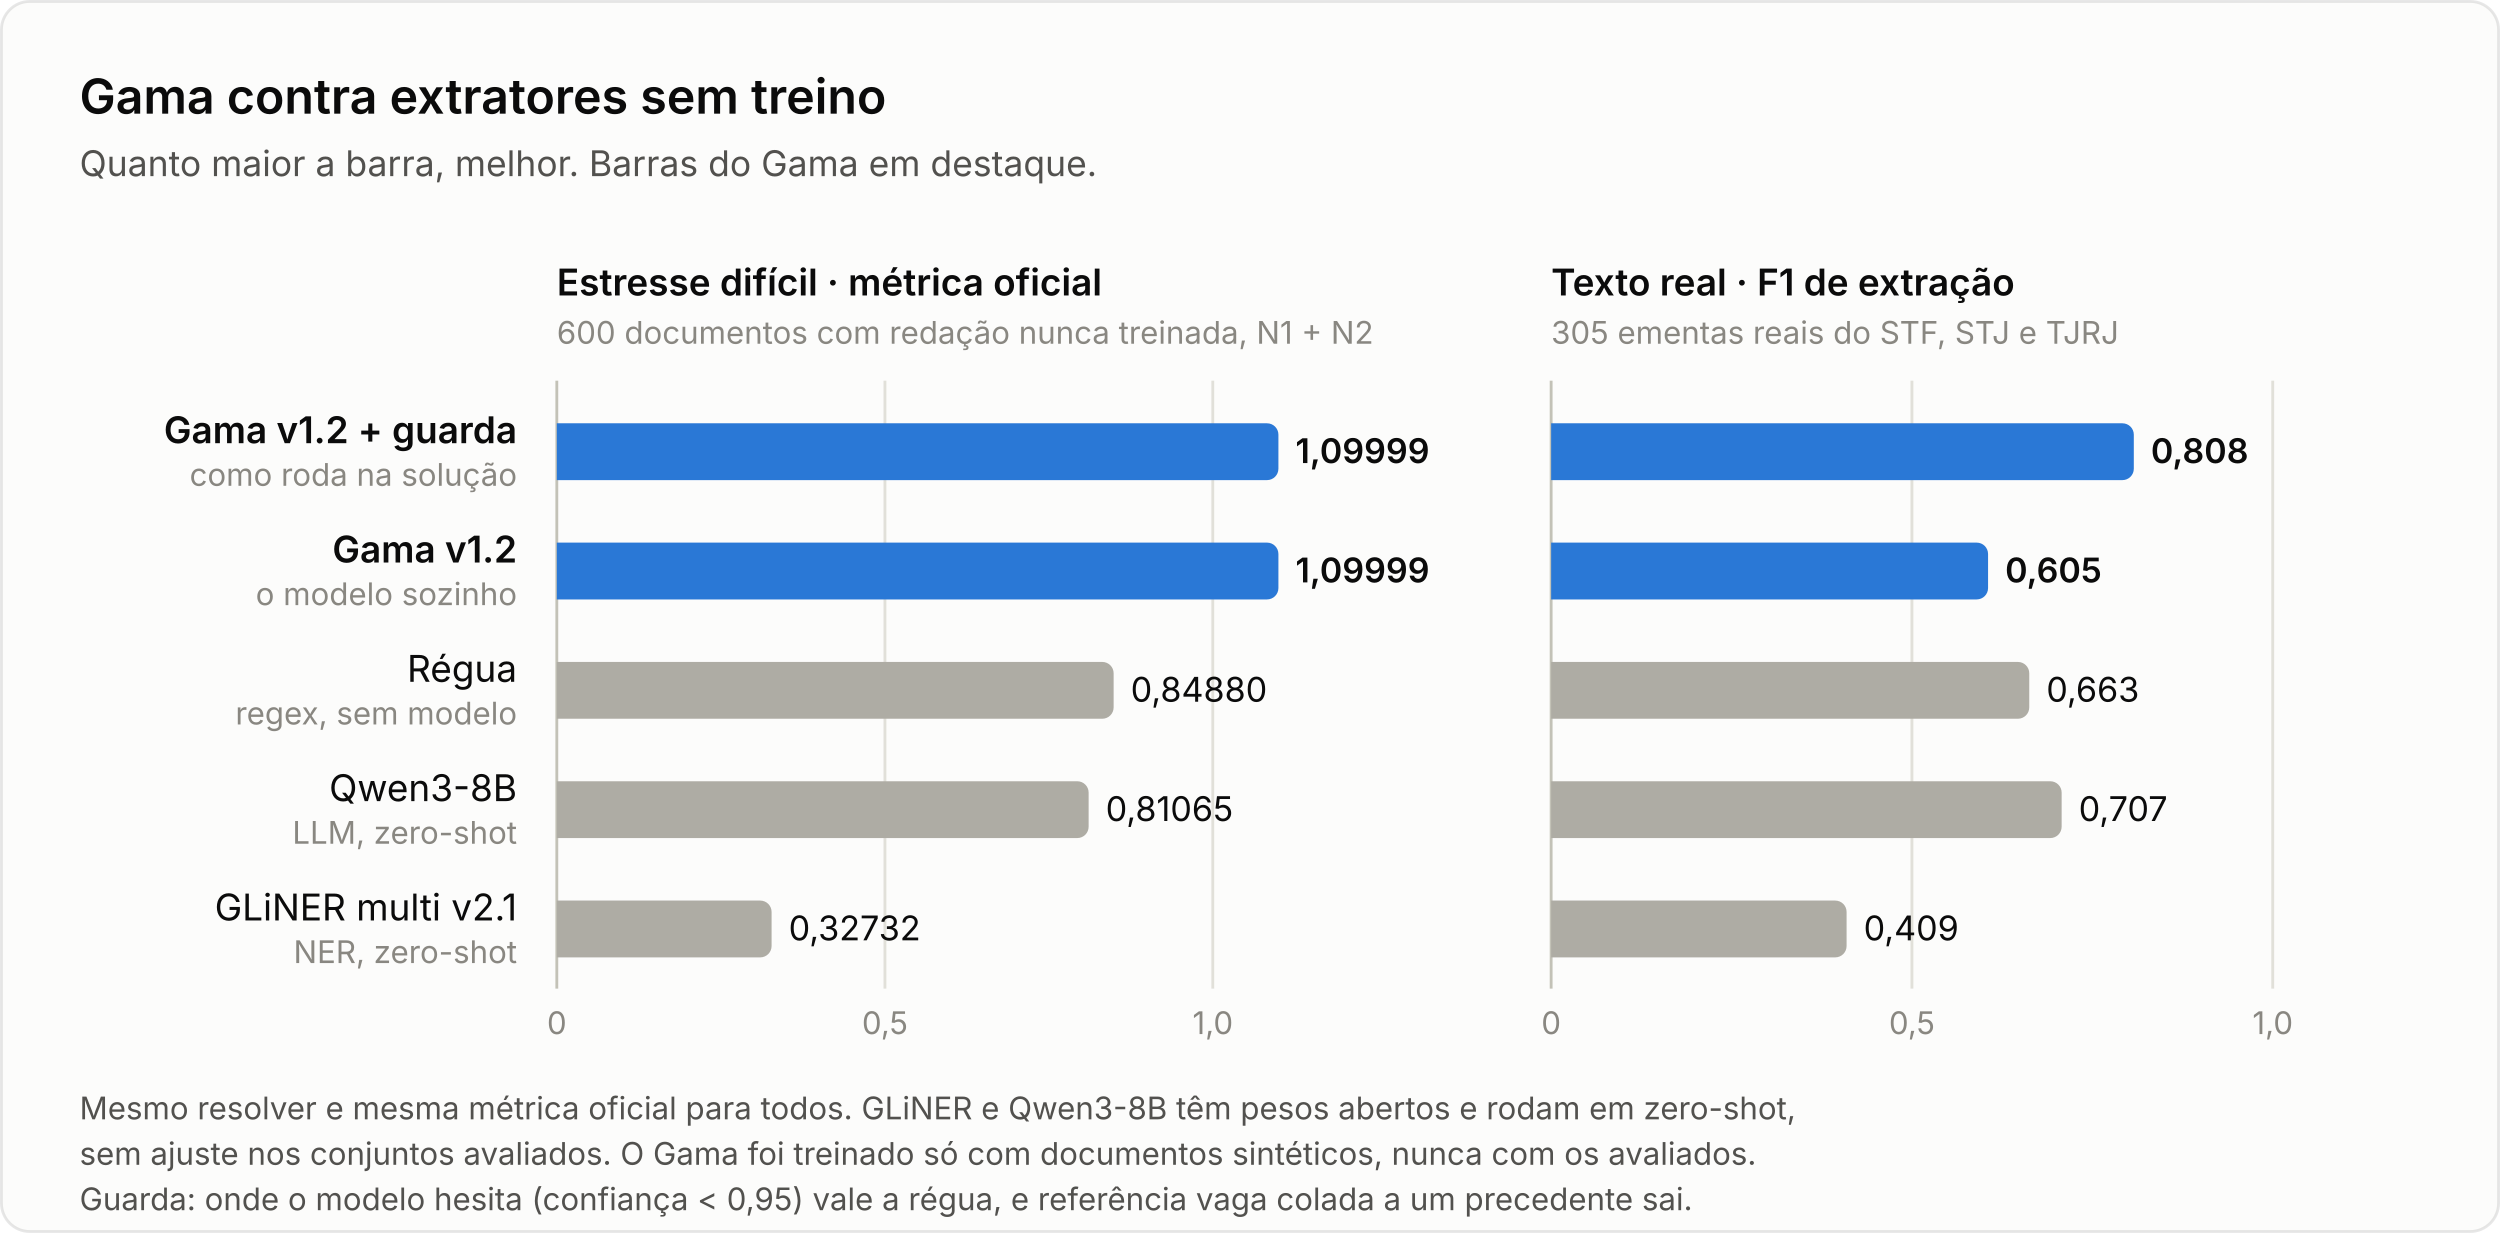
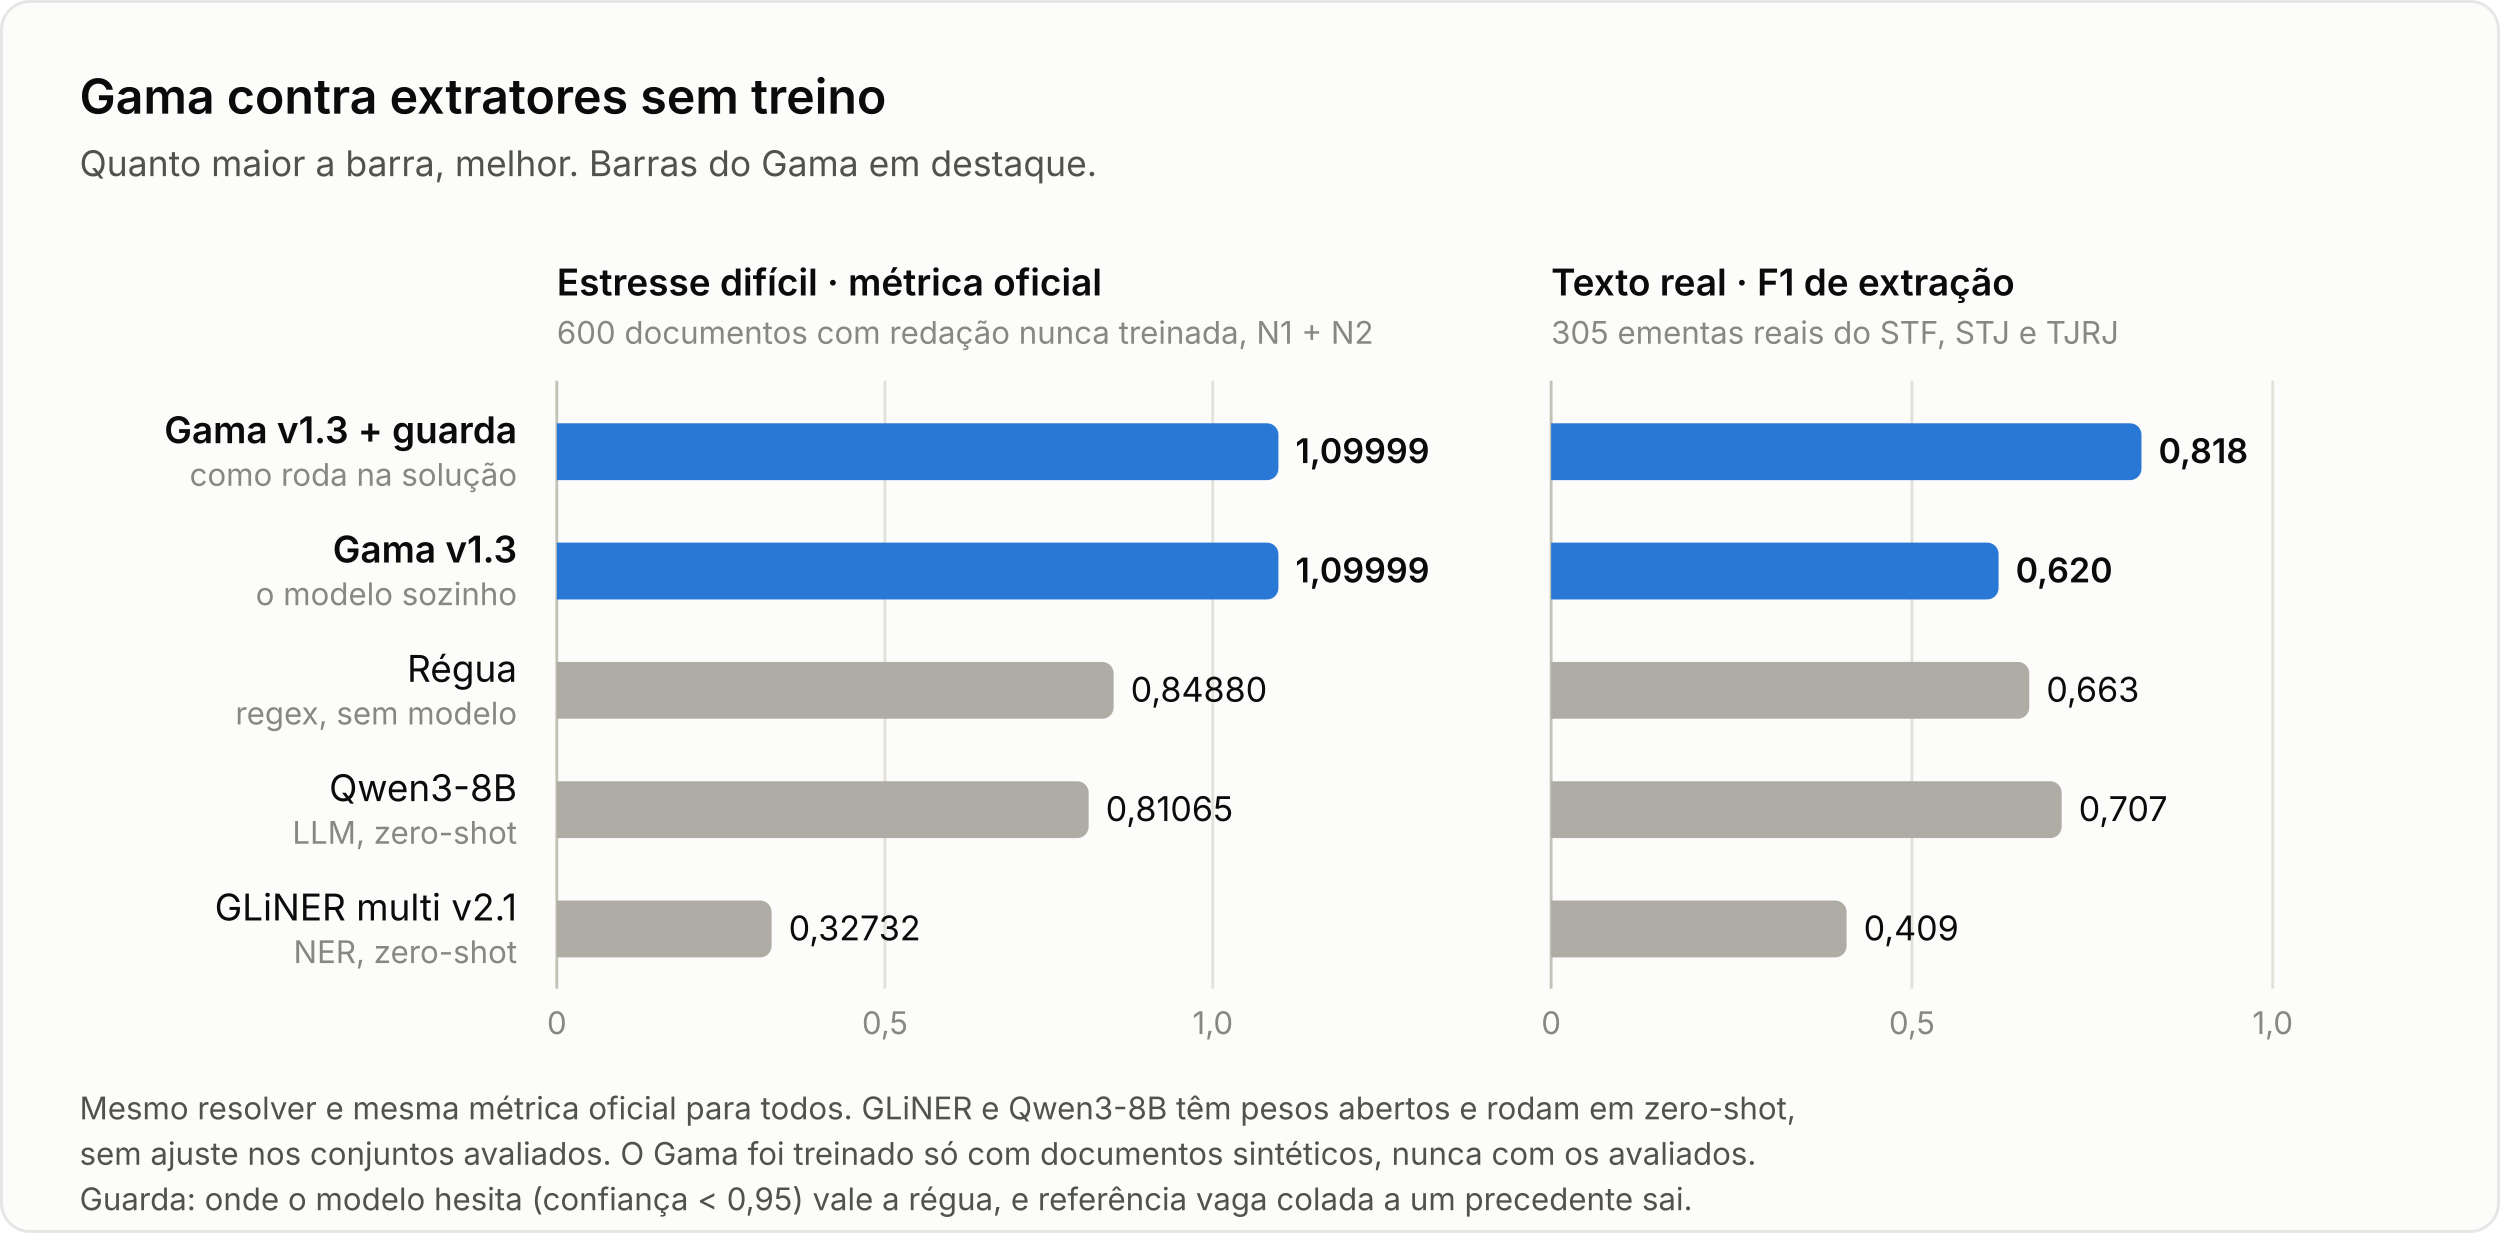
<svg xmlns="http://www.w3.org/2000/svg" width="880" height="434" viewBox="0 0 880 434" role="img" aria-labelledby="t d" font-family="system-ui, -apple-system, 'Segoe UI', sans-serif">
  <rect x="0.5" y="0.5" width="879" height="433" rx="10" fill="#fcfcfb" stroke="rgba(11,11,11,0.10)" />
  <text x="28" y="40" font-size="17" font-weight="600" fill="#0b0b0b">Gama contra extratores sem treino</text>
  <text x="28" y="62" font-size="12.5" fill="#52514e">Quanto maior a barra, melhor. Barras do Gama em destaque.</text>
-   <text x="182" y="156.0" text-anchor="end" font-size="13" font-weight="600" fill="#0b0b0b">Gama v1.2 + guarda</text>
+   <text x="182" y="156.0" text-anchor="end" font-size="13" font-weight="600" fill="#0b0b0b">Gama v1.3 + guarda</text>
  <text x="182" y="171.0" text-anchor="end" font-size="11" fill="#898781">como roda na solução</text>
-   <text x="182" y="198.0" text-anchor="end" font-size="13" font-weight="600" fill="#0b0b0b">Gama v1.2</text>
+   <text x="182" y="198.0" text-anchor="end" font-size="13" font-weight="600" fill="#0b0b0b">Gama v1.3</text>
  <text x="182" y="213.0" text-anchor="end" font-size="11" fill="#898781">o modelo sozinho</text>
  <text x="182" y="240.0" text-anchor="end" font-size="13" font-weight="400" fill="#0b0b0b">Régua</text>
  <text x="182" y="255.0" text-anchor="end" font-size="11" fill="#898781">regex, sem modelo</text>
  <text x="182" y="282.0" text-anchor="end" font-size="13" font-weight="400" fill="#0b0b0b">Qwen3-8B</text>
  <text x="182" y="297.0" text-anchor="end" font-size="11" fill="#898781">LLM, zero-shot</text>
  <text x="182" y="324.0" text-anchor="end" font-size="13" font-weight="400" fill="#0b0b0b">GLiNER multi v2.1</text>
  <text x="182" y="339.0" text-anchor="end" font-size="11" fill="#898781">NER, zero-shot</text>
  <text x="196" y="104" font-size="13" font-weight="600" fill="#0b0b0b">Estresse difícil · métrica oficial</text>
  <text x="196" y="121" font-size="11" fill="#898781">600 documentos com redação nunca treinada, N1 + N2</text>
  <line x1="196.0" y1="134" x2="196.0" y2="348" stroke="#c3c2b7" stroke-width="1" />
  <text x="196.0" y="364" text-anchor="middle" font-size="11" fill="#898781" style="font-variant-numeric: tabular-nums">0</text>
  <line x1="311.5" y1="134" x2="311.5" y2="348" stroke="#e1e0d9" stroke-width="1" />
  <text x="311.5" y="364" text-anchor="middle" font-size="11" fill="#898781" style="font-variant-numeric: tabular-nums">0,5</text>
  <line x1="426.9" y1="134" x2="426.9" y2="348" stroke="#e1e0d9" stroke-width="1" />
  <text x="426.9" y="364" text-anchor="middle" font-size="11" fill="#898781" style="font-variant-numeric: tabular-nums">1,0</text>
  <g>
    <path d="M196.0,149.0 h250.0 a4.0,4.0 0 0 1 4.0,4.0 v12.0 a4.0,4.0 0 0 1 -4.0,4.0 h-250.0 z" fill="#2a78d6" />
  </g>
  <text x="456.0" y="163.0" font-size="12" font-weight="600" fill="#0b0b0b" style="font-variant-numeric: tabular-nums">1,09999</text>
  <g>
    <path d="M196.0,191.0 h250.0 a4.0,4.0 0 0 1 4.0,4.0 v12.0 a4.0,4.0 0 0 1 -4.0,4.0 h-250.0 z" fill="#2a78d6" />
  </g>
  <text x="456.0" y="205.0" font-size="12" font-weight="600" fill="#0b0b0b" style="font-variant-numeric: tabular-nums">1,09999</text>
  <g>
    <path d="M196.0,233.0 h192.0 a4.0,4.0 0 0 1 4.0,4.0 v12.0 a4.0,4.0 0 0 1 -4.0,4.0 h-192.0 z" fill="#aeaca4" />
  </g>
  <text x="398.0" y="247.0" font-size="12" font-weight="400" fill="#0b0b0b" style="font-variant-numeric: tabular-nums">0,84880</text>
  <g>
    <path d="M196.0,275.0 h183.2 a4.0,4.0 0 0 1 4.0,4.0 v12.0 a4.0,4.0 0 0 1 -4.0,4.0 h-183.2 z" fill="#aeaca4" />
  </g>
  <text x="389.2" y="289.0" font-size="12" font-weight="400" fill="#0b0b0b" style="font-variant-numeric: tabular-nums">0,81065</text>
  <g>
    <path d="M196.0,317.0 h71.6 a4.0,4.0 0 0 1 4.0,4.0 v12.0 a4.0,4.0 0 0 1 -4.0,4.0 h-71.6 z" fill="#aeaca4" />
  </g>
  <text x="277.6" y="331.0" font-size="12" font-weight="400" fill="#0b0b0b" style="font-variant-numeric: tabular-nums">0,32732</text>
  <text x="546" y="104" font-size="13" font-weight="600" fill="#0b0b0b">Texto real · F1 de extração</text>
  <text x="546" y="121" font-size="11" fill="#898781">305 ementas reais do STF, STJ e TJRJ</text>
  <line x1="546.0" y1="134" x2="546.0" y2="348" stroke="#c3c2b7" stroke-width="1" />
  <text x="546.0" y="364" text-anchor="middle" font-size="11" fill="#898781" style="font-variant-numeric: tabular-nums">0</text>
  <line x1="673.0" y1="134" x2="673.0" y2="348" stroke="#e1e0d9" stroke-width="1" />
  <text x="673.0" y="364" text-anchor="middle" font-size="11" fill="#898781" style="font-variant-numeric: tabular-nums">0,5</text>
  <line x1="800.0" y1="134" x2="800.0" y2="348" stroke="#e1e0d9" stroke-width="1" />
  <text x="800.0" y="364" text-anchor="middle" font-size="11" fill="#898781" style="font-variant-numeric: tabular-nums">1,0</text>
  <g>
-     <path d="M546.0,149.0 h201.1 a4.0,4.0 0 0 1 4.0,4.0 v12.0 a4.0,4.0 0 0 1 -4.0,4.0 h-201.1 z" fill="#2a78d6" />
+     <path d="M546.0,149.0 h203.8 a4.0,4.0 0 0 1 4.0,4.0 v12.0 a4.0,4.0 0 0 1 -4.0,4.0 h-203.8 z" fill="#2a78d6" />
  </g>
-   <text x="757.1" y="163.0" font-size="12" font-weight="600" fill="#0b0b0b" style="font-variant-numeric: tabular-nums">0,808</text>
+   <text x="759.8" y="163.0" font-size="12" font-weight="600" fill="#0b0b0b" style="font-variant-numeric: tabular-nums">0,818</text>
  <g>
-     <path d="M546.0,191.0 h149.8 a4.0,4.0 0 0 1 4.0,4.0 v12.0 a4.0,4.0 0 0 1 -4.0,4.0 h-149.8 z" fill="#2a78d6" />
+     <path d="M546.0,191.0 h153.5 a4.0,4.0 0 0 1 4.0,4.0 v12.0 a4.0,4.0 0 0 1 -4.0,4.0 h-153.5 z" fill="#2a78d6" />
  </g>
-   <text x="705.8" y="205.0" font-size="12" font-weight="600" fill="#0b0b0b" style="font-variant-numeric: tabular-nums">0,605</text>
+   <text x="709.5" y="205.0" font-size="12" font-weight="600" fill="#0b0b0b" style="font-variant-numeric: tabular-nums">0,620</text>
  <g>
    <path d="M546.0,233.0 h164.3 a4.0,4.0 0 0 1 4.0,4.0 v12.0 a4.0,4.0 0 0 1 -4.0,4.0 h-164.3 z" fill="#aeaca4" />
  </g>
  <text x="720.3" y="247.0" font-size="12" font-weight="400" fill="#0b0b0b" style="font-variant-numeric: tabular-nums">0,663</text>
  <g>
    <path d="M546.0,275.0 h175.7 a4.0,4.0 0 0 1 4.0,4.0 v12.0 a4.0,4.0 0 0 1 -4.0,4.0 h-175.7 z" fill="#aeaca4" />
  </g>
  <text x="731.7" y="289.0" font-size="12" font-weight="400" fill="#0b0b0b" style="font-variant-numeric: tabular-nums">0,707</text>
  <g>
    <path d="M546.0,317.0 h100.0 a4.0,4.0 0 0 1 4.0,4.0 v12.0 a4.0,4.0 0 0 1 -4.0,4.0 h-100.0 z" fill="#aeaca4" />
  </g>
  <text x="656.0" y="331.0" font-size="12" font-weight="400" fill="#0b0b0b" style="font-variant-numeric: tabular-nums">0,409</text>
  <text x="28" y="394" font-size="11" fill="#52514e">Mesmo resolver e mesma métrica oficial para todos. GLiNER e Qwen3-8B têm pesos abertos e rodam em zero-shot,</text>
  <text x="28" y="410" font-size="11" fill="#52514e">sem ajuste nos conjuntos avaliados. O Gama foi treinado só com documentos sintéticos, nunca com os avaliados.</text>
  <text x="28" y="426" font-size="11" fill="#52514e">Guarda: onde o modelo hesita (confiança &lt; 0,95) vale a régua, e referência vaga colada a um precedente sai.</text>
</svg>
